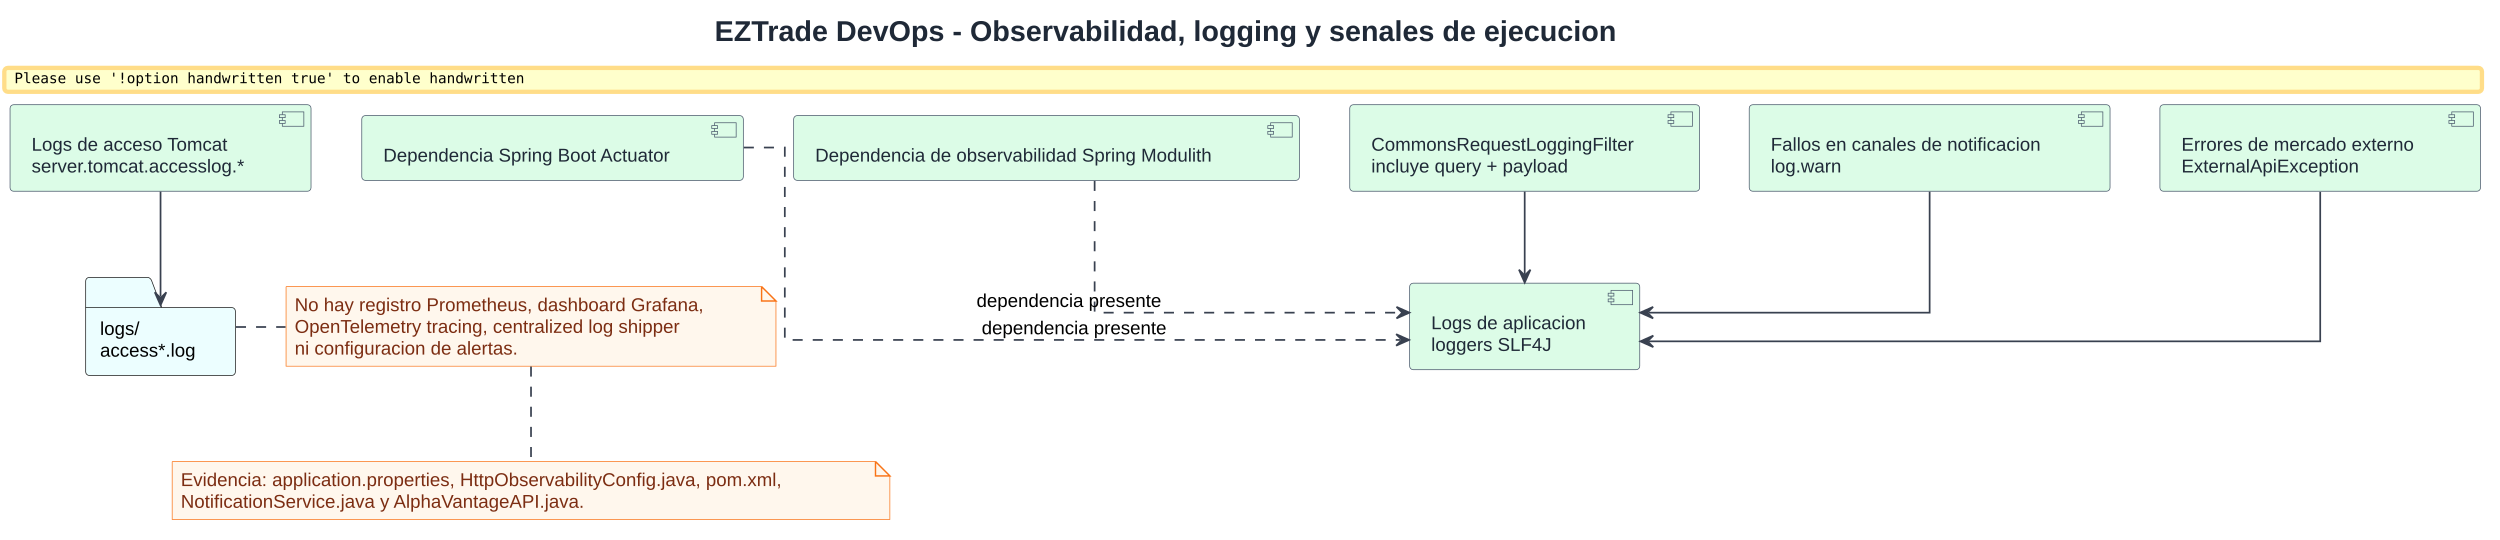
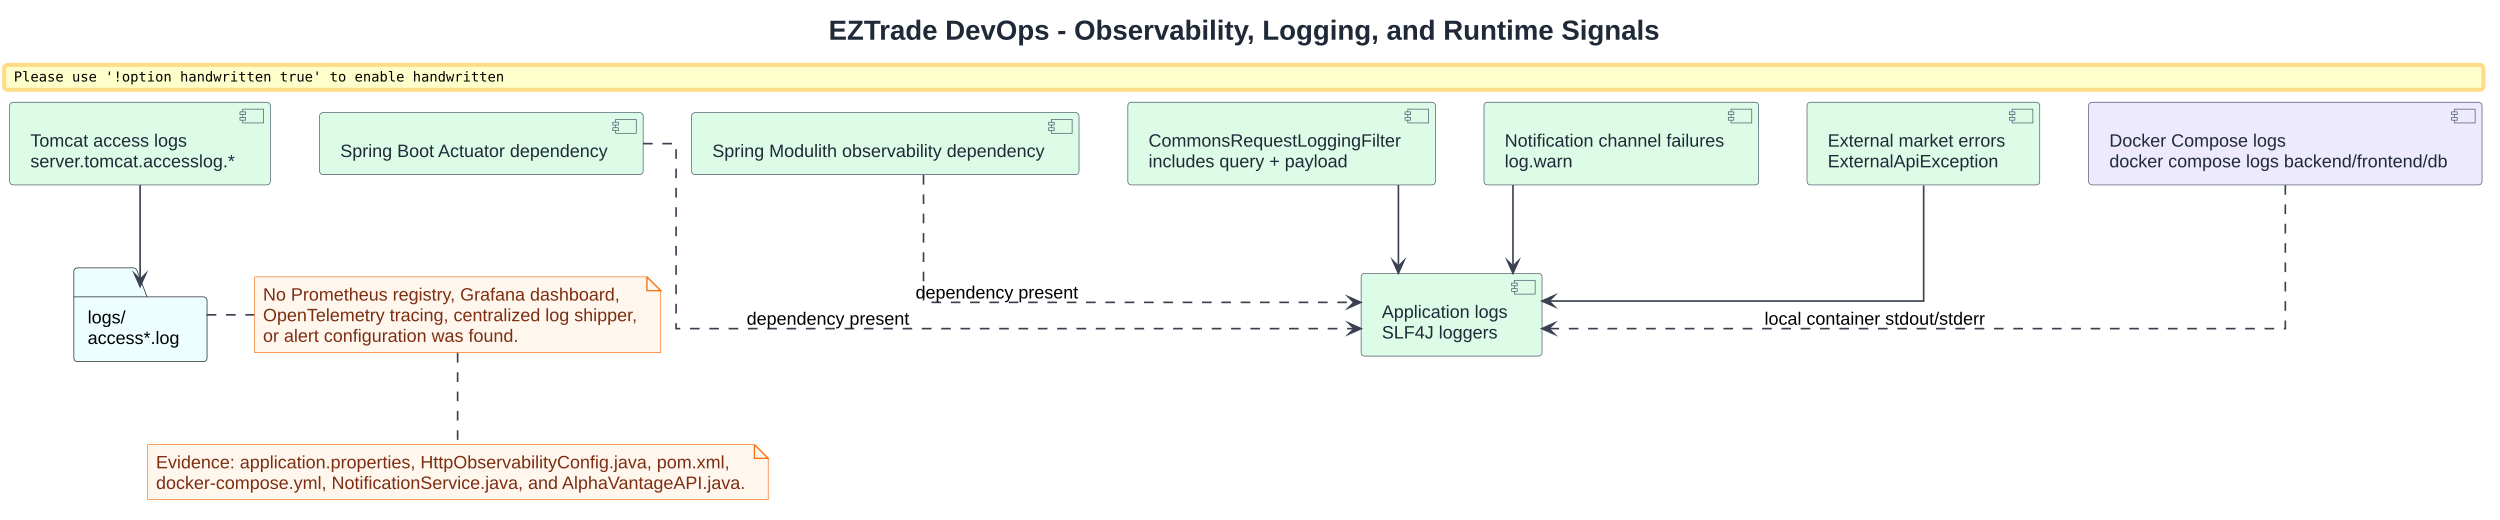
- <svg xmlns="http://www.w3.org/2000/svg" contentStyleType="text/css" data-diagram-type="DESCRIPTION" height="376px" preserveAspectRatio="none" style="width:1741px;height:376px;background:#FFFFFF;" version="1.1" viewBox="0 0 1741 376" width="1741px" zoomAndPan="magnify">
+ <svg xmlns="http://www.w3.org/2000/svg" contentStyleType="text/css" data-diagram-type="DESCRIPTION" height="376px" preserveAspectRatio="none" style="width:1811px;height:376px;background:#FFFFFF;" version="1.1" viewBox="0 0 1811 376" width="1811px" zoomAndPan="magnify">
  <defs />
  <g>
    <g class="title" data-source-line="3">
-       <text fill="#1F2937" font-family="Arial" font-size="20" font-weight="700" lengthAdjust="spacing" textLength="739.121" x="497.654" y="28.564">EZTrade DevOps - Observabilidad, logging y senales de ejecucion</text>
+       <text fill="#1F2937" font-family="Arial" font-size="20" font-weight="700" lengthAdjust="spacing" textLength="604.541" x="600.223" y="28.76">EZTrade DevOps - Observability, Logging, and Runtime Signals</text>
    </g>
-     <rect fill="#FFFFCC" height="16.641" rx="2.5" ry="2.5" style="stroke:#FFDD88;stroke-width:3;" width="1725.429" x="3" y="47.281" />
-     <text fill="#000000" font-family="monospace" font-size="10" lengthAdjust="spacing" textLength="355.21" x="10" y="57.922">Please use '!option handwritten true' to enable handwritten</text>
-     <g class="entity" data-qualified-name="Actuator" data-source-line="5" id="ent0002">
-       <rect fill="#DCFCE7" height="45.133" rx="2.5" ry="2.5" style="stroke:#475569;stroke-width:0.5;" width="265.723" x="251.94" y="80.492" />
-       <rect fill="#DCFCE7" height="10" style="stroke:#475569;stroke-width:0.5;" width="15" x="497.663" y="85.492" />
-       <rect fill="#DCFCE7" height="2" style="stroke:#475569;stroke-width:0.5;" width="4" x="495.663" y="87.492" />
-       <rect fill="#DCFCE7" height="2" style="stroke:#475569;stroke-width:0.5;" width="4" x="495.663" y="91.492" />
-       <text fill="#1F2937" font-family="Arial" font-size="13" lengthAdjust="spacing" textLength="225.723" x="266.94" y="112.559">Dependencia Spring Boot Actuator</text>
+     <rect fill="#FFFFCC" height="18.057" rx="2.5" ry="2.5" style="stroke:#FFDD88;stroke-width:3;" width="1795.988" x="3" y="46.998" />
+     <text fill="#000000" font-family="monospace" font-size="10" lengthAdjust="spacing" textLength="354.058" x="10" y="59.055">Please use '!option handwritten true' to enable handwritten</text>
+     <g class="entity" data-qualified-name="Actuator" data-source-line="5" id="ent0001">
+       <rect fill="#DCFCE7" height="44.949" rx="2.5" ry="2.5" style="stroke:#475569;stroke-width:0.5;" width="234.41" x="231.5" y="81.555" />
+       <rect fill="#DCFCE7" height="10" style="stroke:#475569;stroke-width:0.5;" width="15" x="445.91" y="86.555" />
+       <rect fill="#DCFCE7" height="2" style="stroke:#475569;stroke-width:0.5;" width="4" x="443.91" y="88.555" />
+       <rect fill="#DCFCE7" height="2" style="stroke:#475569;stroke-width:0.5;" width="4" x="443.91" y="92.555" />
+       <text fill="#1F2937" font-family="Arial" font-size="13" lengthAdjust="spacing" textLength="194.41" x="246.5" y="113.749">Spring Boot Actuator dependency</text>
    </g>
-     <g class="entity" data-qualified-name="ModulithObs" data-source-line="6" id="ent0003">
-       <rect fill="#DCFCE7" height="45.133" rx="2.5" ry="2.5" style="stroke:#475569;stroke-width:0.5;" width="352.203" x="552.7" y="80.492" />
-       <rect fill="#DCFCE7" height="10" style="stroke:#475569;stroke-width:0.5;" width="15" x="884.903" y="85.492" />
-       <rect fill="#DCFCE7" height="2" style="stroke:#475569;stroke-width:0.5;" width="4" x="882.903" y="87.492" />
-       <rect fill="#DCFCE7" height="2" style="stroke:#475569;stroke-width:0.5;" width="4" x="882.903" y="91.492" />
-       <text fill="#1F2937" font-family="Arial" font-size="13" lengthAdjust="spacing" textLength="312.203" x="567.7" y="112.559">Dependencia de observabilidad Spring Modulith</text>
+     <g class="entity" data-qualified-name="ModulithObs" data-source-line="6" id="ent0002">
+       <rect fill="#DCFCE7" height="44.949" rx="2.5" ry="2.5" style="stroke:#475569;stroke-width:0.5;" width="280.646" x="501" y="81.555" />
+       <rect fill="#DCFCE7" height="10" style="stroke:#475569;stroke-width:0.5;" width="15" x="761.646" y="86.555" />
+       <rect fill="#DCFCE7" height="2" style="stroke:#475569;stroke-width:0.5;" width="4" x="759.646" y="88.555" />
+       <rect fill="#DCFCE7" height="2" style="stroke:#475569;stroke-width:0.5;" width="4" x="759.646" y="92.555" />
+       <text fill="#1F2937" font-family="Arial" font-size="13" lengthAdjust="spacing" textLength="240.646" x="516" y="113.749">Spring Modulith observability dependency</text>
    </g>
-     <g class="entity" data-qualified-name="AccessLogs" data-source-line="7" id="ent0004">
-       <rect fill="#DCFCE7" height="60.266" rx="2.5" ry="2.5" style="stroke:#475569;stroke-width:0.5;" width="209.597" x="7" y="72.922" />
-       <rect fill="#DCFCE7" height="10" style="stroke:#475569;stroke-width:0.5;" width="15" x="196.597" y="77.922" />
-       <rect fill="#DCFCE7" height="2" style="stroke:#475569;stroke-width:0.5;" width="4" x="194.597" y="79.922" />
-       <rect fill="#DCFCE7" height="2" style="stroke:#475569;stroke-width:0.5;" width="4" x="194.597" y="83.922" />
-       <text fill="#1F2937" font-family="Arial" font-size="13" lengthAdjust="spacing" textLength="152.623" x="22" y="104.989">Logs de acceso Tomcat</text>
-       <text fill="#1F2937" font-family="Arial" font-size="13" lengthAdjust="spacing" textLength="169.597" x="22" y="120.122">server.tomcat.accesslog.*</text>
+     <g class="entity" data-qualified-name="AccessLogs" data-source-line="7" id="ent0003">
+       <rect fill="#DCFCE7" height="59.898" rx="2.5" ry="2.5" style="stroke:#475569;stroke-width:0.5;" width="188.833" x="7" y="74.055" />
+       <rect fill="#DCFCE7" height="10" style="stroke:#475569;stroke-width:0.5;" width="15" x="175.833" y="79.055" />
+       <rect fill="#DCFCE7" height="2" style="stroke:#475569;stroke-width:0.5;" width="4" x="173.833" y="81.055" />
+       <rect fill="#DCFCE7" height="2" style="stroke:#475569;stroke-width:0.5;" width="4" x="173.833" y="85.055" />
+       <text fill="#1F2937" font-family="Arial" font-size="13" lengthAdjust="spacing" textLength="114.874" x="22" y="106.249">Tomcat access logs</text>
+       <text fill="#1F2937" font-family="Arial" font-size="13" lengthAdjust="spacing" textLength="148.833" x="22" y="121.197">server.tomcat.accesslog.*</text>
    </g>
-     <g class="entity" data-qualified-name="RequestLogging" data-source-line="8" id="ent0005">
-       <rect fill="#DCFCE7" height="60.266" rx="2.5" ry="2.5" style="stroke:#475569;stroke-width:0.5;" width="243.658" x="939.97" y="72.922" />
-       <rect fill="#DCFCE7" height="10" style="stroke:#475569;stroke-width:0.5;" width="15" x="1163.628" y="77.922" />
-       <rect fill="#DCFCE7" height="2" style="stroke:#475569;stroke-width:0.5;" width="4" x="1161.628" y="79.922" />
-       <rect fill="#DCFCE7" height="2" style="stroke:#475569;stroke-width:0.5;" width="4" x="1161.628" y="83.922" />
-       <text fill="#1F2937" font-family="Arial" font-size="13" lengthAdjust="spacing" textLength="203.658" x="954.97" y="104.989">CommonsRequestLoggingFilter</text>
-       <text fill="#1F2937" font-family="Arial" font-size="13" lengthAdjust="spacing" textLength="159.053" x="954.97" y="120.122">incluye query + payload</text>
+     <g class="entity" data-qualified-name="RequestLogging" data-source-line="8" id="ent0004">
+       <rect fill="#DCFCE7" height="59.898" rx="2.5" ry="2.5" style="stroke:#475569;stroke-width:0.5;" width="222.812" x="817" y="74.055" />
+       <rect fill="#DCFCE7" height="10" style="stroke:#475569;stroke-width:0.5;" width="15" x="1019.812" y="79.055" />
+       <rect fill="#DCFCE7" height="2" style="stroke:#475569;stroke-width:0.5;" width="4" x="1017.812" y="81.055" />
+       <rect fill="#DCFCE7" height="2" style="stroke:#475569;stroke-width:0.5;" width="4" x="1017.812" y="85.055" />
+       <text fill="#1F2937" font-family="Arial" font-size="13" lengthAdjust="spacing" textLength="182.812" x="832" y="106.249">CommonsRequestLoggingFilter</text>
+       <text fill="#1F2937" font-family="Arial" font-size="13" lengthAdjust="spacing" textLength="144.181" x="832" y="121.197">includes query + payload</text>
    </g>
-     <g class="entity" data-qualified-name="AppLogs" data-source-line="9" id="ent0006">
-       <rect fill="#DCFCE7" height="60.266" rx="2.5" ry="2.5" style="stroke:#475569;stroke-width:0.5;" width="160.244" x="981.68" y="197.192" />
-       <rect fill="#DCFCE7" height="10" style="stroke:#475569;stroke-width:0.5;" width="15" x="1121.924" y="202.192" />
-       <rect fill="#DCFCE7" height="2" style="stroke:#475569;stroke-width:0.5;" width="4" x="1119.924" y="204.192" />
-       <rect fill="#DCFCE7" height="2" style="stroke:#475569;stroke-width:0.5;" width="4" x="1119.924" y="208.192" />
-       <text fill="#1F2937" font-family="Arial" font-size="13" lengthAdjust="spacing" textLength="120.244" x="996.68" y="229.259">Logs de aplicacion</text>
-       <text fill="#1F2937" font-family="Arial" font-size="13" lengthAdjust="spacing" textLength="87.394" x="996.68" y="244.392">loggers SLF4J</text>
+     <g class="entity" data-qualified-name="AppLogs" data-source-line="9" id="ent0005">
+       <rect fill="#DCFCE7" height="59.898" rx="2.5" ry="2.5" style="stroke:#475569;stroke-width:0.5;" width="131.057" x="986" y="198.055" />
+       <rect fill="#DCFCE7" height="10" style="stroke:#475569;stroke-width:0.5;" width="15" x="1097.057" y="203.055" />
+       <rect fill="#DCFCE7" height="2" style="stroke:#475569;stroke-width:0.5;" width="4" x="1095.057" y="205.055" />
+       <rect fill="#DCFCE7" height="2" style="stroke:#475569;stroke-width:0.5;" width="4" x="1095.057" y="209.055" />
+       <text fill="#1F2937" font-family="Arial" font-size="13" lengthAdjust="spacing" textLength="91.057" x="1001" y="230.249">Application logs</text>
+       <text fill="#1F2937" font-family="Arial" font-size="13" lengthAdjust="spacing" textLength="83.821" x="1001" y="245.197">SLF4J loggers</text>
    </g>
-     <g class="entity" data-qualified-name="NotificationLogs" data-source-line="10" id="ent0007">
-       <rect fill="#DCFCE7" height="60.266" rx="2.5" ry="2.5" style="stroke:#475569;stroke-width:0.5;" width="251.269" x="1218.16" y="72.922" />
-       <rect fill="#DCFCE7" height="10" style="stroke:#475569;stroke-width:0.5;" width="15" x="1449.429" y="77.922" />
-       <rect fill="#DCFCE7" height="2" style="stroke:#475569;stroke-width:0.5;" width="4" x="1447.429" y="79.922" />
-       <rect fill="#DCFCE7" height="2" style="stroke:#475569;stroke-width:0.5;" width="4" x="1447.429" y="83.922" />
-       <text fill="#1F2937" font-family="Arial" font-size="13" lengthAdjust="spacing" textLength="211.269" x="1233.16" y="104.989">Fallos en canales de notificacion</text>
-       <text fill="#1F2937" font-family="Arial" font-size="13" lengthAdjust="spacing" textLength="56.132" x="1233.16" y="120.122">log.warn</text>
+     <g class="entity" data-qualified-name="NotificationLogs" data-source-line="10" id="ent0006">
+       <rect fill="#DCFCE7" height="59.898" rx="2.5" ry="2.5" style="stroke:#475569;stroke-width:0.5;" width="198.977" x="1075" y="74.055" />
+       <rect fill="#DCFCE7" height="10" style="stroke:#475569;stroke-width:0.5;" width="15" x="1253.977" y="79.055" />
+       <rect fill="#DCFCE7" height="2" style="stroke:#475569;stroke-width:0.5;" width="4" x="1251.977" y="81.055" />
+       <rect fill="#DCFCE7" height="2" style="stroke:#475569;stroke-width:0.5;" width="4" x="1251.977" y="85.055" />
+       <text fill="#1F2937" font-family="Arial" font-size="13" lengthAdjust="spacing" textLength="158.977" x="1090" y="106.249">Notification channel failures</text>
+       <text fill="#1F2937" font-family="Arial" font-size="13" lengthAdjust="spacing" textLength="49.137" x="1090" y="121.197">log.warn</text>
    </g>
-     <g class="entity" data-qualified-name="MarketErrors" data-source-line="11" id="ent0008">
-       <rect fill="#DCFCE7" height="60.266" rx="2.5" ry="2.5" style="stroke:#475569;stroke-width:0.5;" width="223.269" x="1504.16" y="72.922" />
-       <rect fill="#DCFCE7" height="10" style="stroke:#475569;stroke-width:0.5;" width="15" x="1707.429" y="77.922" />
-       <rect fill="#DCFCE7" height="2" style="stroke:#475569;stroke-width:0.5;" width="4" x="1705.429" y="79.922" />
-       <rect fill="#DCFCE7" height="2" style="stroke:#475569;stroke-width:0.5;" width="4" x="1705.429" y="83.922" />
-       <text fill="#1F2937" font-family="Arial" font-size="13" lengthAdjust="spacing" textLength="183.269" x="1519.16" y="104.989">Errores de mercado externo</text>
-       <text fill="#1F2937" font-family="Arial" font-size="13" lengthAdjust="spacing" textLength="139.128" x="1519.16" y="120.122">ExternalApiException</text>
+     <g class="entity" data-qualified-name="MarketErrors" data-source-line="11" id="ent0007">
+       <rect fill="#DCFCE7" height="59.898" rx="2.5" ry="2.5" style="stroke:#475569;stroke-width:0.5;" width="168.591" x="1309" y="74.055" />
+       <rect fill="#DCFCE7" height="10" style="stroke:#475569;stroke-width:0.5;" width="15" x="1457.591" y="79.055" />
+       <rect fill="#DCFCE7" height="2" style="stroke:#475569;stroke-width:0.5;" width="4" x="1455.591" y="81.055" />
+       <rect fill="#DCFCE7" height="2" style="stroke:#475569;stroke-width:0.5;" width="4" x="1455.591" y="85.055" />
+       <text fill="#1F2937" font-family="Arial" font-size="13" lengthAdjust="spacing" textLength="128.591" x="1324" y="106.249">External market errors</text>
+       <text fill="#1F2937" font-family="Arial" font-size="13" lengthAdjust="spacing" textLength="123.57" x="1324" y="121.197">ExternalApiException</text>
    </g>
-     <g class="entity" data-qualified-name="LogsFolder" data-source-line="13" id="ent0009">
-       <path d="M62.17,193.192 L103.17,193.192 A3.75,3.75 0 0 1 105.67,195.692 L112.67,214.192 L161.425,214.192 A2.5,2.5 0 0 1 163.925,216.692 L163.925,258.957 A2.5,2.5 0 0 1 161.425,261.457 L62.17,261.457 A2.5,2.5 0 0 1 59.67,258.957 L59.67,195.692 A2.5,2.5 0 0 1 62.17,193.192" fill="#ECFEFF" style="stroke:#181818;stroke-width:0.5;" />
-       <line style="stroke:#181818;stroke-width:0.5;" x1="59.67" x2="112.67" y1="214.192" y2="214.192" />
-       <text fill="#000000" font-family="Arial" font-size="13" lengthAdjust="spacing" textLength="30.97" x="69.67" y="233.259">logs/</text>
-       <text fill="#000000" font-family="Arial" font-size="13" lengthAdjust="spacing" textLength="74.255" x="69.67" y="248.392">access*.log</text>
+     <g class="entity" data-qualified-name="ComposeLogs" data-source-line="12" id="ent0008">
+       <rect fill="#EDE9FE" height="59.898" rx="2.5" ry="2.5" style="stroke:#475569;stroke-width:0.5;" width="284.988" x="1513" y="74.055" />
+       <rect fill="#EDE9FE" height="10" style="stroke:#475569;stroke-width:0.5;" width="15" x="1777.988" y="79.055" />
+       <rect fill="#EDE9FE" height="2" style="stroke:#475569;stroke-width:0.5;" width="4" x="1775.988" y="81.055" />
+       <rect fill="#EDE9FE" height="2" style="stroke:#475569;stroke-width:0.5;" width="4" x="1775.988" y="85.055" />
+       <text fill="#1F2937" font-family="Arial" font-size="13" lengthAdjust="spacing" textLength="127.886" x="1528" y="106.249">Docker Compose logs</text>
+       <text fill="#1F2937" font-family="Arial" font-size="13" lengthAdjust="spacing" textLength="244.988" x="1528" y="121.197">docker compose logs backend/frontend/db</text>
    </g>
-     <g class="entity" data-qualified-name="GMN16" data-source-line="23" id="ent0017">
-       <path d="M199.22,199.622 L199.22,255.02 L540.377,255.02 L540.377,209.622 L530.377,199.622 L199.22,199.622" fill="#FFF7ED" style="stroke:#F97316;stroke-width:0.5;" />
-       <path d="M530.377,199.622 L530.377,209.622 L540.377,209.622 L530.377,199.622" fill="#FFF7ED" style="stroke:#F97316;stroke-width:1;" />
-       <text fill="#7C2D12" font-family="Arial" font-size="13" lengthAdjust="spacing" textLength="320.157" x="205.22" y="216.689">No hay registro Prometheus, dashboard Grafana,</text>
-       <text fill="#7C2D12" font-family="Arial" font-size="13" lengthAdjust="spacing" textLength="307.766" x="205.22" y="231.822">OpenTelemetry tracing, centralized log shipper</text>
-       <text fill="#7C2D12" font-family="Arial" font-size="13" lengthAdjust="spacing" textLength="177.671" x="205.22" y="246.954">ni configuracion de alertas.</text>
+     <g class="entity" data-qualified-name="LogsFolder" data-source-line="14" id="ent0009">
+       <path d="M56,194.055 L97,194.055 A3.75,3.75 0 0 1 99.5,196.555 L106.5,215.055 L147.479,215.055 A2.5,2.5 0 0 1 149.979,217.555 L149.979,259.452 A2.5,2.5 0 0 1 147.479,261.952 L56,261.952 A2.5,2.5 0 0 1 53.5,259.452 L53.5,196.555 A2.5,2.5 0 0 1 56,194.055" fill="#ECFEFF" style="stroke:#181818;stroke-width:0.5;" />
+       <line style="stroke:#181818;stroke-width:0.5;" x1="53.5" x2="106.5" y1="215.055" y2="215.055" />
+       <text fill="#000000" font-family="Arial" font-size="13" lengthAdjust="spacing" textLength="27.46" x="63.5" y="234.249">logs/</text>
+       <text fill="#000000" font-family="Arial" font-size="13" lengthAdjust="spacing" textLength="66.479" x="63.5" y="249.197">access*.log</text>
    </g>
-     <g class="entity" data-qualified-name="GMN19" data-source-line="29" id="ent0020">
-       <path d="M119.91,321.452 L119.91,361.717 L619.695,361.717 L619.695,331.452 L609.695,321.452 L119.91,321.452" fill="#FFF7ED" style="stroke:#F97316;stroke-width:0.5;" />
-       <path d="M609.695,321.452 L609.695,331.452 L619.695,331.452 L609.695,321.452" fill="#FFF7ED" style="stroke:#F97316;stroke-width:1;" />
-       <text fill="#7C2D12" font-family="Arial" font-size="13" lengthAdjust="spacing" textLength="478.785" x="125.91" y="338.519">Evidencia: application.properties, HttpObservabilityConfig.java, pom.xml,</text>
-       <text fill="#7C2D12" font-family="Arial" font-size="13" lengthAdjust="spacing" textLength="317.408" x="125.91" y="353.652">NotificationService.java y AlphaVantageAPI.java.</text>
+     <g class="entity" data-qualified-name="GMN17" data-source-line="25" id="ent0018">
+       <path d="M184.5,200.555 L184.5,255.401 L478.633,255.401 L478.633,210.555 L468.633,200.555 L184.5,200.555" fill="#FFF7ED" style="stroke:#F97316;stroke-width:0.5;" />
+       <path d="M468.633,200.555 L468.633,210.555 L478.633,210.555 L468.633,200.555" fill="#FFF7ED" style="stroke:#F97316;stroke-width:1;" />
+       <text fill="#7C2D12" font-family="Arial" font-size="13" lengthAdjust="spacing" textLength="259.41" x="190.5" y="217.749">No Prometheus registry, Grafana dashboard,</text>
+       <text fill="#7C2D12" font-family="Arial" font-size="13" lengthAdjust="spacing" textLength="273.133" x="190.5" y="232.697">OpenTelemetry tracing, centralized log shipper,</text>
+       <text fill="#7C2D12" font-family="Arial" font-size="13" lengthAdjust="spacing" textLength="184.996" x="190.5" y="247.646">or alert configuration was found.</text>
    </g>
-     <g class="link" data-entity-1="ent0004" data-entity-2="ent0009" data-link-type="dependency" data-source-line="15" id="lnk10">
-       <path d="M111.8,133.452 C111.8,151.422 111.8,187.917 111.8,206.547" fill="none" id="AccessLogs-to-LogsFolder" style="stroke:#394150;stroke-width:1.2;" />
-       <polygon fill="#394150" points="111.8,212.547,115.8,203.547,111.8,207.547,107.8,203.547,111.8,212.547" style="stroke:#394150;stroke-width:1.2;" />
+     <g class="entity" data-qualified-name="GMN20" data-source-line="31" id="ent0021">
+       <path d="M107,322.055 L107,361.952 L556.499,361.952 L556.499,332.055 L546.499,322.055 L107,322.055" fill="#FFF7ED" style="stroke:#F97316;stroke-width:0.5;" />
+       <path d="M546.499,322.055 L546.499,332.055 L556.499,332.055 L546.499,322.055" fill="#FFF7ED" style="stroke:#F97316;stroke-width:1;" />
+       <text fill="#7C2D12" font-family="Arial" font-size="13" lengthAdjust="spacing" textLength="415.473" x="113" y="339.248">Evidence: application.properties, HttpObservabilityConfig.java, pom.xml,</text>
+       <text fill="#7C2D12" font-family="Arial" font-size="13" lengthAdjust="spacing" textLength="428.498" x="113" y="354.197">docker-compose.yml, NotificationService.java, and AlphaVantageAPI.java.</text>
    </g>
-     <g class="link" data-entity-1="ent0005" data-entity-2="ent0006" data-link-type="dependency" data-source-line="16" id="lnk11">
-       <path d="M1061.8,133.452 C1061.8,152.712 1061.8,171.532 1061.8,190.812" fill="none" id="RequestLogging-to-AppLogs" style="stroke:#394150;stroke-width:1.2;" />
-       <polygon fill="#394150" points="1061.8,196.812,1065.8,187.812,1061.8,191.812,1057.8,187.812,1061.8,196.812" style="stroke:#394150;stroke-width:1.2;" />
+     <g class="link" data-entity-1="ent0003" data-entity-2="ent0009" data-link-type="dependency" data-source-line="16" id="lnk10">
+       <path d="M101.5,134.075 C101.5,152.135 101.5,183.685 101.5,202.435" fill="none" id="AccessLogs-to-LogsFolder" style="stroke:#394150;stroke-width:1.2;" />
+       <polygon fill="#394150" points="101.5,207.435,105.5,198.435,101.5,202.435,97.5,198.435,101.5,207.435" style="stroke:#394150;stroke-width:1.2;stroke-linejoin:miter;stroke-miterlimit:10;" />
    </g>
-     <g class="link" data-entity-1="ent0007" data-entity-2="ent0006" data-link-type="dependency" data-source-line="17" id="lnk12">
-       <path d="M1343.8,133.482 C1343.8,167.452 1343.8,217.722 1343.8,217.722 C1343.8,217.722 1231.58,217.722 1148.23,217.722" fill="none" id="NotificationLogs-to-AppLogs" style="stroke:#394150;stroke-width:1.2;" />
-       <polygon fill="#394150" points="1142.23,217.722,1151.23,221.722,1147.23,217.722,1151.23,213.722,1142.23,217.722" style="stroke:#394150;stroke-width:1.2;" />
+     <g class="link" data-entity-1="ent0004" data-entity-2="ent0005" data-link-type="dependency" data-source-line="17" id="lnk11">
+       <path d="M1013,134.075 C1013,153.425 1013,173.505 1013,192.885" fill="none" id="RequestLogging-to-AppLogs" style="stroke:#394150;stroke-width:1.2;" />
+       <polygon fill="#394150" points="1013,197.885,1017,188.885,1013,192.885,1009,188.885,1013,197.885" style="stroke:#394150;stroke-width:1.2;stroke-linejoin:miter;stroke-miterlimit:10;" />
    </g>
-     <g class="link" data-entity-1="ent0008" data-entity-2="ent0006" data-link-type="dependency" data-source-line="18" id="lnk13">
-       <path d="M1615.8,133.612 C1615.8,173.342 1615.8,237.722 1615.8,237.722 C1615.8,237.722 1302.01,237.722 1148.35,237.722" fill="none" id="MarketErrors-to-AppLogs" style="stroke:#394150;stroke-width:1.2;" />
-       <polygon fill="#394150" points="1142.35,237.722,1151.35,241.722,1147.35,237.722,1151.35,233.722,1142.35,237.722" style="stroke:#394150;stroke-width:1.2;" />
+     <g class="link" data-entity-1="ent0006" data-entity-2="ent0005" data-link-type="dependency" data-source-line="18" id="lnk12">
+       <path d="M1096,134.075 C1096,153.425 1096,173.505 1096,192.885" fill="none" id="NotificationLogs-to-AppLogs" style="stroke:#394150;stroke-width:1.2;" />
+       <polygon fill="#394150" points="1096,197.885,1100,188.885,1096,192.885,1092,188.885,1096,197.885" style="stroke:#394150;stroke-width:1.2;stroke-linejoin:miter;stroke-miterlimit:10;" />
    </g>
-     <g class="link" data-entity-1="ent0002" data-entity-2="ent0006" data-link-type="dependency" data-source-line="19" id="lnk14">
-       <path d="M517.99,102.722 C534.96,102.722 546.54,102.722 546.54,102.722 C546.54,102.722 546.54,236.722 546.54,236.722 C546.54,236.722 830.37,236.722 975.29,236.722" fill="none" id="Actuator-to-AppLogs" style="stroke:#394150;stroke-width:1.2;stroke-dasharray:7,7;" />
-       <polygon fill="#394150" points="981.29,236.722,972.29,232.722,976.29,236.722,972.29,240.722,981.29,236.722" style="stroke:#394150;stroke-width:1.2;" />
-       <text fill="#000000" font-family="Arial" font-size="13" lengthAdjust="spacing" textLength="145.787" x="683.64" y="232.789">dependencia presente</text>
+     <g class="link" data-entity-1="ent0007" data-entity-2="ent0005" data-link-type="dependency" data-source-line="19" id="lnk13">
+       <path d="M1393.5,134.305 C1393.5,168.075 1393.5,218.055 1393.5,218.055 C1393.5,218.055 1221.34,218.055 1122.04,218.055" fill="none" id="MarketErrors-to-AppLogs" style="stroke:#394150;stroke-width:1.2;" />
+       <polygon fill="#394150" points="1117.04,218.055,1126.04,222.055,1122.04,218.055,1126.04,214.055,1117.04,218.055" style="stroke:#394150;stroke-width:1.2;stroke-linejoin:miter;stroke-miterlimit:10;" />
    </g>
-     <g class="link" data-entity-1="ent0003" data-entity-2="ent0006" data-link-type="dependency" data-source-line="20" id="lnk15">
-       <path d="M762.3,125.982 C762.3,159.452 762.3,217.722 762.3,217.722 C762.3,217.722 886.82,217.722 975.54,217.722" fill="none" id="ModulithObs-to-AppLogs" style="stroke:#394150;stroke-width:1.2;stroke-dasharray:7,7;" />
-       <polygon fill="#394150" points="981.54,217.722,972.54,213.722,976.54,217.722,972.54,221.722,981.54,217.722" style="stroke:#394150;stroke-width:1.2;" />
-       <text fill="#000000" font-family="Arial" font-size="13" lengthAdjust="spacing" textLength="145.787" x="680.05" y="213.789">dependencia presente</text>
+     <g class="link" data-entity-1="ent0001" data-entity-2="ent0005" data-link-type="dependency" data-source-line="20" id="lnk14">
+       <path d="M465.79,104.055 C480.07,104.055 489.75,104.055 489.75,104.055 C489.75,104.055 489.75,238.055 489.75,238.055 C489.75,238.055 832.78,238.055 980.96,238.055" fill="none" id="Actuator-to-AppLogs" style="stroke:#394150;stroke-width:1.2;stroke-dasharray:7,7;" />
+       <polygon fill="#394150" points="985.96,238.055,976.96,234.055,980.96,238.055,976.96,242.055,985.96,238.055" style="stroke:#394150;stroke-width:1.2;stroke-linejoin:miter;stroke-miterlimit:10;" />
+       <text fill="#000000" font-family="Arial" font-size="13" lengthAdjust="spacing" textLength="117.812" x="540.87" y="235.249">dependency present</text>
    </g>
-     <g class="link" data-entity-1="ent0009" data-entity-2="ent0017" data-link-type="association" data-source-line="23" id="lnk18">
-       <path d="M164.32,227.722 C174.93,227.722 186.62,227.722 198.87,227.722" fill="none" id="LogsFolder-GMN16" style="stroke:#394150;stroke-width:1.2;stroke-dasharray:7,7;" />
+     <g class="link" data-entity-1="ent0002" data-entity-2="ent0005" data-link-type="dependency" data-source-line="21" id="lnk15">
+       <path d="M669,126.775 C669,160.285 669,219.055 669,219.055 C669,219.055 871.38,219.055 980.75,219.055" fill="none" id="ModulithObs-to-AppLogs" style="stroke:#394150;stroke-width:1.2;stroke-dasharray:7,7;" />
+       <polygon fill="#394150" points="985.75,219.055,976.75,215.055,980.75,219.055,976.75,223.055,985.75,219.055" style="stroke:#394150;stroke-width:1.2;stroke-linejoin:miter;stroke-miterlimit:10;" />
+       <text fill="#000000" font-family="Arial" font-size="13" lengthAdjust="spacing" textLength="117.812" x="663.23" y="216.249">dependency present</text>
    </g>
-     <g class="link" data-entity-1="ent0017" data-entity-2="ent0020" data-link-type="association" data-source-line="29" id="lnk21">
-       <path d="M369.8,255.272 C369.8,275.622 369.8,302.732 369.8,321.092" fill="none" id="GMN16-GMN19" style="stroke:#394150;stroke-width:1.2;stroke-dasharray:7,7;" />
+     <g class="link" data-entity-1="ent0008" data-entity-2="ent0005" data-link-type="dependency" data-source-line="22" id="lnk16">
+       <path d="M1655.5,134.125 C1655.5,173.635 1655.5,238.055 1655.5,238.055 C1655.5,238.055 1278.36,238.055 1122,238.055" fill="none" id="ComposeLogs-to-AppLogs" style="stroke:#394150;stroke-width:1.2;stroke-dasharray:7,7;" />
+       <polygon fill="#394150" points="1117,238.055,1126,242.055,1122,238.055,1126,234.055,1117,238.055" style="stroke:#394150;stroke-width:1.2;stroke-linejoin:miter;stroke-miterlimit:10;" />
+       <text fill="#000000" font-family="Arial" font-size="13" lengthAdjust="spacing" textLength="159.694" x="1278.21" y="235.249">local container stdout/stderr</text>
+     </g>
+     <g class="link" data-entity-1="ent0009" data-entity-2="ent0018" data-link-type="association" data-source-line="25" id="lnk19">
+       <path d="M149.72,228.055 C160.25,228.055 171.94,228.055 184.15,228.055" fill="none" id="LogsFolder-GMN17" style="stroke:#394150;stroke-width:1.2;stroke-dasharray:7,7;" />
+     </g>
+     <g class="link" data-entity-1="ent0018" data-entity-2="ent0021" data-link-type="association" data-source-line="31" id="lnk22">
+       <path d="M331.5,255.655 C331.5,276.075 331.5,303.445 331.5,321.855" fill="none" id="GMN17-GMN20" style="stroke:#394150;stroke-width:1.2;stroke-dasharray:7,7;" />
    </g>
  </g>
</svg>
